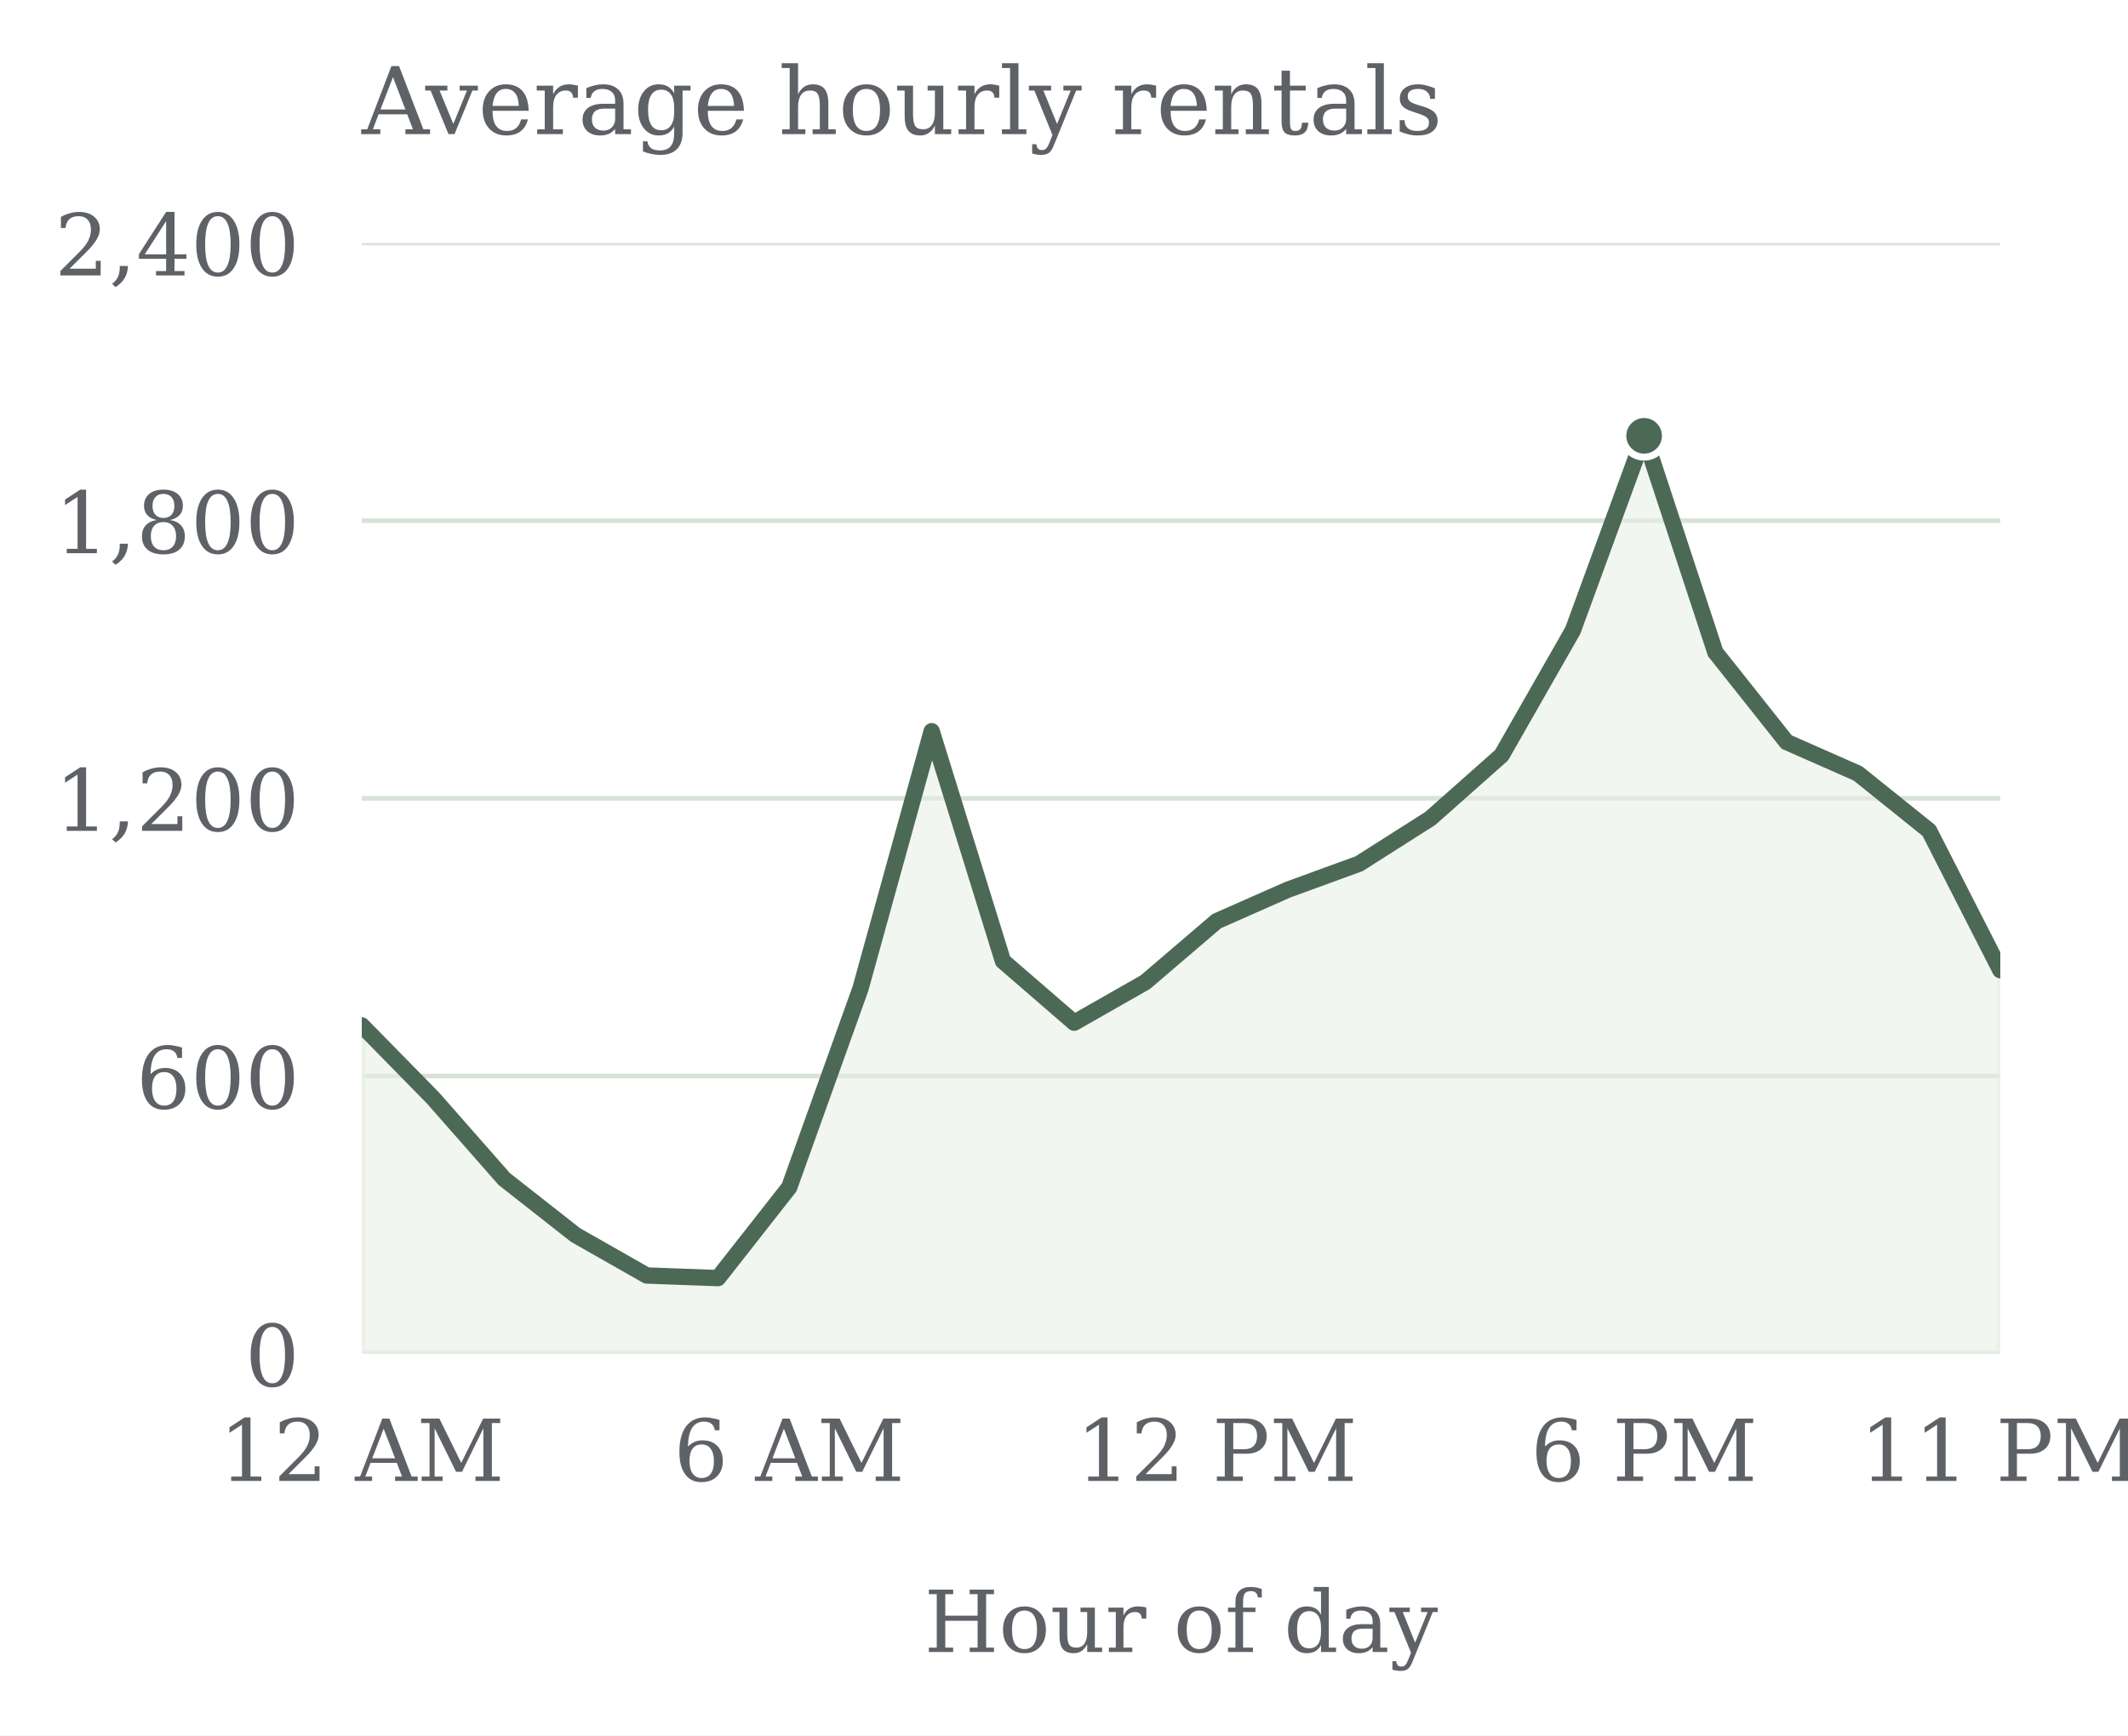
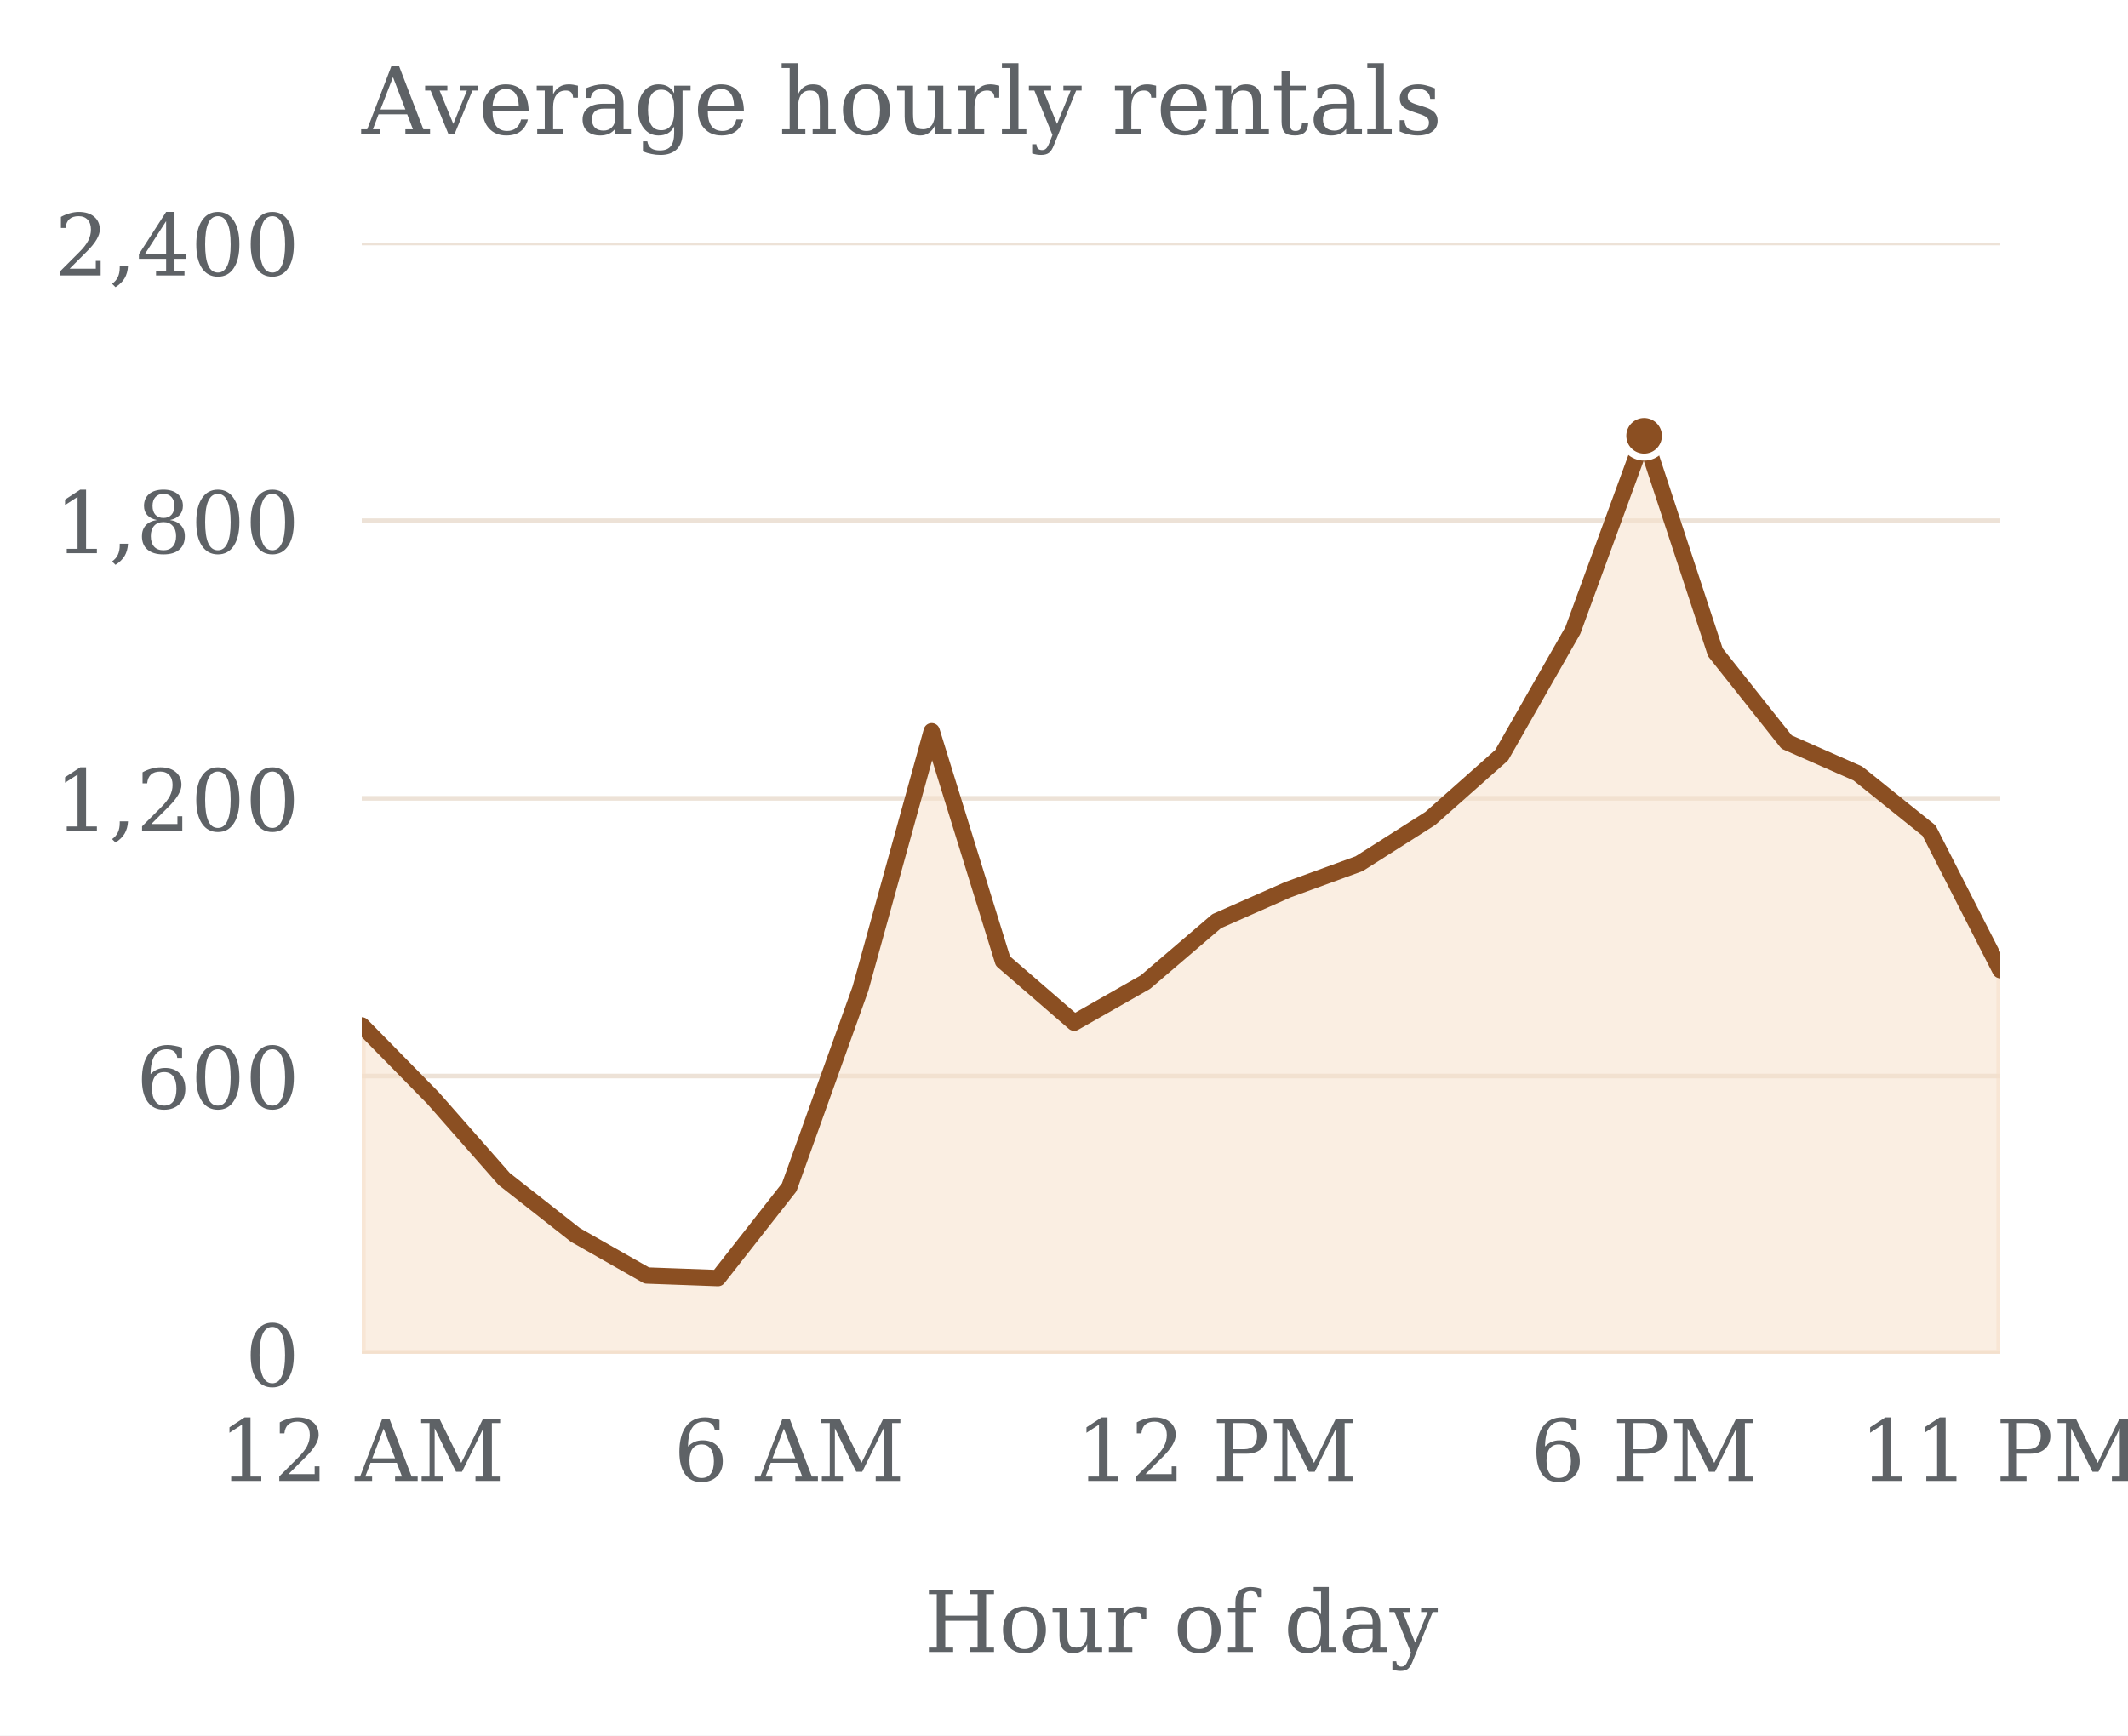
<svg xmlns="http://www.w3.org/2000/svg" xmlns:xlink="http://www.w3.org/1999/xlink" width="273.6pt" height="223.2pt" viewBox="0 0 273.6 223.2" version="1.1">
  <defs>
    <style type="text/css">*{stroke-linejoin: round; stroke-linecap: butt}</style>
  </defs>
  <g id="figure_1">
    <g id="patch_1">
      <path d="M 0 223.2  L 273.6 223.2  L 273.6 0  L 0 0  z " style="fill: #ffffff" />
    </g>
    <g id="axes_1">
      <g id="patch_2">
        <path d="M 46.512 174.096  L 257.184 174.096  L 257.184 31.248  L 46.512 31.248  z " style="fill: #ffffff" />
      </g>
      <g id="matplotlib.axis_1">
        <g id="xtick_1">
          <g id="line2d_1" />
          <g id="text_1">
            <text style="font-size: 11px; font-family: 'DejaVu Serif'; text-anchor: middle; fill: #5e6266" x="46.512" y="190.453" transform="rotate(-0 46.512 190.4534)">12 AM</text>
          </g>
        </g>
        <g id="xtick_2">
          <g id="line2d_2" />
          <g id="text_2">
            <text style="font-size: 11px; font-family: 'DejaVu Serif'; text-anchor: middle; fill: #5e6266" x="101.47" y="190.453" transform="rotate(-0 101.4699 190.4534)">6 AM</text>
          </g>
        </g>
        <g id="xtick_3">
          <g id="line2d_3" />
          <g id="text_3">
            <text style="font-size: 11px; font-family: 'DejaVu Serif'; text-anchor: middle; fill: #5e6266" x="156.428" y="190.453" transform="rotate(-0 156.4278 190.4534)">12 PM</text>
          </g>
        </g>
        <g id="xtick_4">
          <g id="line2d_4" />
          <g id="text_4">
            <text style="font-size: 11px; font-family: 'DejaVu Serif'; text-anchor: middle; fill: #5e6266" x="211.386" y="190.453" transform="rotate(-0 211.3857 190.4534)">6 PM</text>
          </g>
        </g>
        <g id="xtick_5">
          <g id="line2d_5" />
          <g id="text_5">
            <text style="font-size: 11px; font-family: 'DejaVu Serif'; text-anchor: middle; fill: #5e6266" x="257.184" y="190.453" transform="rotate(-0 257.184 190.4534)">11 PM</text>
          </g>
        </g>
        <g id="text_6">
          <text style="font-size: 11px; font-family: 'DejaVu Serif'; text-anchor: middle; fill: #5e6266" x="151.848" y="212.454" transform="rotate(-0 151.848 212.4543)">Hour of day</text>
        </g>
      </g>
      <g id="matplotlib.axis_2">
        <g id="ytick_1">
          <g id="line2d_6">
-             <path d="M 46.512 174.096  L 257.184 174.096  " clip-path="url(#p5a25159411)" style="fill: none; stroke: #d9e2d8; stroke-width: 0.6; stroke-linecap: square" />
+             <path d="M 46.512 174.096  L 257.184 174.096  " clip-path="url(#p5a25159411)" style="fill: none; stroke: #ede2d7; stroke-width: 0.6; stroke-linecap: square" />
          </g>
          <g id="line2d_7" />
          <g id="text_7">
            <text style="font-size: 11px; font-family: 'DejaVu Serif'; text-anchor: end; fill: #5e6266" x="38.512" y="178.275" transform="rotate(-0 38.512 178.2747)">0</text>
          </g>
        </g>
        <g id="ytick_2">
          <g id="line2d_8">
-             <path d="M 46.512 138.384  L 257.184 138.384  " clip-path="url(#p5a25159411)" style="fill: none; stroke: #d9e2d8; stroke-width: 0.6; stroke-linecap: square" />
+             <path d="M 46.512 138.384  L 257.184 138.384  " clip-path="url(#p5a25159411)" style="fill: none; stroke: #ede2d7; stroke-width: 0.6; stroke-linecap: square" />
          </g>
          <g id="line2d_9" />
          <g id="text_8">
            <text style="font-size: 11px; font-family: 'DejaVu Serif'; text-anchor: end; fill: #5e6266" x="38.512" y="142.563" transform="rotate(-0 38.512 142.5627)">600</text>
          </g>
        </g>
        <g id="ytick_3">
          <g id="line2d_10">
-             <path d="M 46.512 102.672  L 257.184 102.672  " clip-path="url(#p5a25159411)" style="fill: none; stroke: #d9e2d8; stroke-width: 0.6; stroke-linecap: square" />
+             <path d="M 46.512 102.672  L 257.184 102.672  " clip-path="url(#p5a25159411)" style="fill: none; stroke: #ede2d7; stroke-width: 0.6; stroke-linecap: square" />
          </g>
          <g id="line2d_11" />
          <g id="text_9">
            <text style="font-size: 11px; font-family: 'DejaVu Serif'; text-anchor: end; fill: #5e6266" x="38.512" y="106.851" transform="rotate(-0 38.512 106.8507)">1,200</text>
          </g>
        </g>
        <g id="ytick_4">
          <g id="line2d_12">
-             <path d="M 46.512 66.96  L 257.184 66.96  " clip-path="url(#p5a25159411)" style="fill: none; stroke: #d9e2d8; stroke-width: 0.6; stroke-linecap: square" />
+             <path d="M 46.512 66.96  L 257.184 66.96  " clip-path="url(#p5a25159411)" style="fill: none; stroke: #ede2d7; stroke-width: 0.6; stroke-linecap: square" />
          </g>
          <g id="line2d_13" />
          <g id="text_10">
            <text style="font-size: 11px; font-family: 'DejaVu Serif'; text-anchor: end; fill: #5e6266" x="38.512" y="71.139" transform="rotate(-0 38.512 71.13871)">1,800</text>
          </g>
        </g>
        <g id="ytick_5">
          <g id="line2d_14">
-             <path d="M 46.512 31.248  L 257.184 31.248  " clip-path="url(#p5a25159411)" style="fill: none; stroke: #d9e2d8; stroke-width: 0.6; stroke-linecap: square" />
+             <path d="M 46.512 31.248  L 257.184 31.248  " clip-path="url(#p5a25159411)" style="fill: none; stroke: #ede2d7; stroke-width: 0.6; stroke-linecap: square" />
          </g>
          <g id="line2d_15" />
          <g id="text_11">
            <text style="font-size: 11px; font-family: 'DejaVu Serif'; text-anchor: end; fill: #5e6266" x="38.512" y="35.427" transform="rotate(-0 38.512 35.42671)">2,400</text>
          </g>
        </g>
      </g>
      <g id="FillBetweenPolyCollection_1">
        <defs>
-           <path id="m0e3902f726" d="M 46.512 -49.104  L 46.512 -91.33  L 55.672 -81.989  L 64.831 -71.571  L 73.991 -64.374  L 83.151 -59.164  L 92.31 -58.83  L 101.47 -70.501  L 110.63 -96.058  L 119.789 -129.161  L 128.949 -99.603  L 138.109 -91.677  L 147.268 -96.896  L 156.428 -104.734  L 165.587 -108.783  L 174.747 -112.125  L 183.907 -117.951  L 193.066 -126.076  L 202.226 -142.126  L 211.386 -167.152  L 220.545 -139.311  L 229.705 -127.772  L 238.865 -123.731  L 248.024 -116.374  L 257.184 -98.43  L 257.184 -49.104  L 257.184 -49.104  L 248.024 -49.104  L 238.865 -49.104  L 229.705 -49.104  L 220.545 -49.104  L 211.386 -49.104  L 202.226 -49.104  L 193.066 -49.104  L 183.907 -49.104  L 174.747 -49.104  L 165.587 -49.104  L 156.428 -49.104  L 147.268 -49.104  L 138.109 -49.104  L 128.949 -49.104  L 119.789 -49.104  L 110.63 -49.104  L 101.47 -49.104  L 92.31 -49.104  L 83.151 -49.104  L 73.991 -49.104  L 64.831 -49.104  L 55.672 -49.104  L 46.512 -49.104  z " style="stroke: #e7eee4; stroke-opacity: 0.55" />
+           <path id="m0e3902f726" d="M 46.512 -49.104  L 46.512 -91.33  L 55.672 -81.989  L 64.831 -71.571  L 73.991 -64.374  L 83.151 -59.164  L 92.31 -58.83  L 101.47 -70.501  L 110.63 -96.058  L 119.789 -129.161  L 128.949 -99.603  L 138.109 -91.677  L 147.268 -96.896  L 156.428 -104.734  L 165.587 -108.783  L 174.747 -112.125  L 183.907 -117.951  L 193.066 -126.076  L 202.226 -142.126  L 211.386 -167.152  L 220.545 -139.311  L 229.705 -127.772  L 238.865 -123.731  L 248.024 -116.374  L 257.184 -98.43  L 257.184 -49.104  L 257.184 -49.104  L 248.024 -49.104  L 238.865 -49.104  L 229.705 -49.104  L 220.545 -49.104  L 211.386 -49.104  L 202.226 -49.104  L 193.066 -49.104  L 183.907 -49.104  L 174.747 -49.104  L 165.587 -49.104  L 156.428 -49.104  L 147.268 -49.104  L 138.109 -49.104  L 128.949 -49.104  L 119.789 -49.104  L 110.63 -49.104  L 101.47 -49.104  L 92.31 -49.104  L 83.151 -49.104  L 73.991 -49.104  L 64.831 -49.104  L 55.672 -49.104  L 46.512 -49.104  z " style="stroke: #f6dfca; stroke-opacity: 0.55" />
        </defs>
        <g clip-path="url(#p5a25159411)">
-           <use xlink:href="#m0e3902f726" x="0" y="223.2" style="fill: #e7eee4; fill-opacity: 0.55; stroke: #e7eee4; stroke-opacity: 0.55" />
+           <use xlink:href="#m0e3902f726" x="0" y="223.2" style="fill: #f6dfca; fill-opacity: 0.55; stroke: #f6dfca; stroke-opacity: 0.55" />
        </g>
      </g>
      <g id="line2d_16">
-         <path d="M 46.512 131.87  L 55.672 141.211  L 64.831 151.629  L 73.991 158.826  L 83.151 164.036  L 92.31 164.37  L 101.47 152.699  L 110.63 127.142  L 119.789 94.039  L 128.949 123.597  L 138.109 131.523  L 147.268 126.304  L 156.428 118.466  L 165.587 114.417  L 174.747 111.075  L 183.907 105.249  L 193.066 97.124  L 202.226 81.074  L 211.386 56.048  L 220.545 83.889  L 229.705 95.428  L 238.865 99.469  L 248.024 106.826  L 257.184 124.77  " clip-path="url(#p5a25159411)" style="fill: none; stroke: #4c6956; stroke-width: 2.1; stroke-linecap: round" />
+         <path d="M 46.512 131.87  L 55.672 141.211  L 64.831 151.629  L 73.991 158.826  L 83.151 164.036  L 92.31 164.37  L 101.47 152.699  L 110.63 127.142  L 119.789 94.039  L 128.949 123.597  L 138.109 131.523  L 147.268 126.304  L 156.428 118.466  L 165.587 114.417  L 174.747 111.075  L 183.907 105.249  L 193.066 97.124  L 202.226 81.074  L 211.386 56.048  L 220.545 83.889  L 229.705 95.428  L 238.865 99.469  L 248.024 106.826  L 257.184 124.77  " clip-path="url(#p5a25159411)" style="fill: none; stroke: #8b4f22; stroke-width: 2.1; stroke-linecap: round" />
      </g>
      <g id="text_12">
        <text style="font-size: 12px; font-family: 'DejaVu Serif'; text-anchor: start; fill: #5e6266" x="46.512" y="17.248" transform="rotate(-0 46.512 17.248)">Average hourly rentals</text>
      </g>
      <g id="PathCollection_1">
        <defs>
          <path id="m5d119c5a4a" d="M 0 2.739  C 0.726 2.739 1.423 2.45 1.936 1.936  C 2.45 1.423 2.739 0.726 2.739 0  C 2.739 -0.726 2.45 -1.423 1.936 -1.936  C 1.423 -2.45 0.726 -2.739 0 -2.739  C -0.726 -2.739 -1.423 -2.45 -1.936 -1.936  C -2.45 -1.423 -2.739 -0.726 -2.739 0  C -2.739 0.726 -2.45 1.423 -1.936 1.936  C -1.423 2.45 -0.726 2.739 0 2.739  z " style="stroke: #ffffff; stroke-width: 0.9" />
        </defs>
        <g clip-path="url(#p5a25159411)">
-           <use xlink:href="#m5d119c5a4a" x="211.386" y="56.048" style="fill: #4c6956; stroke: #ffffff; stroke-width: 0.9" />
+           <use xlink:href="#m5d119c5a4a" x="211.386" y="56.048" style="fill: #8b4f22; stroke: #ffffff; stroke-width: 0.9" />
        </g>
      </g>
    </g>
  </g>
  <defs>
    <clipPath id="p5a25159411">
      <rect x="46.512" y="31.248" width="210.672" height="142.848" />
    </clipPath>
  </defs>
</svg>
